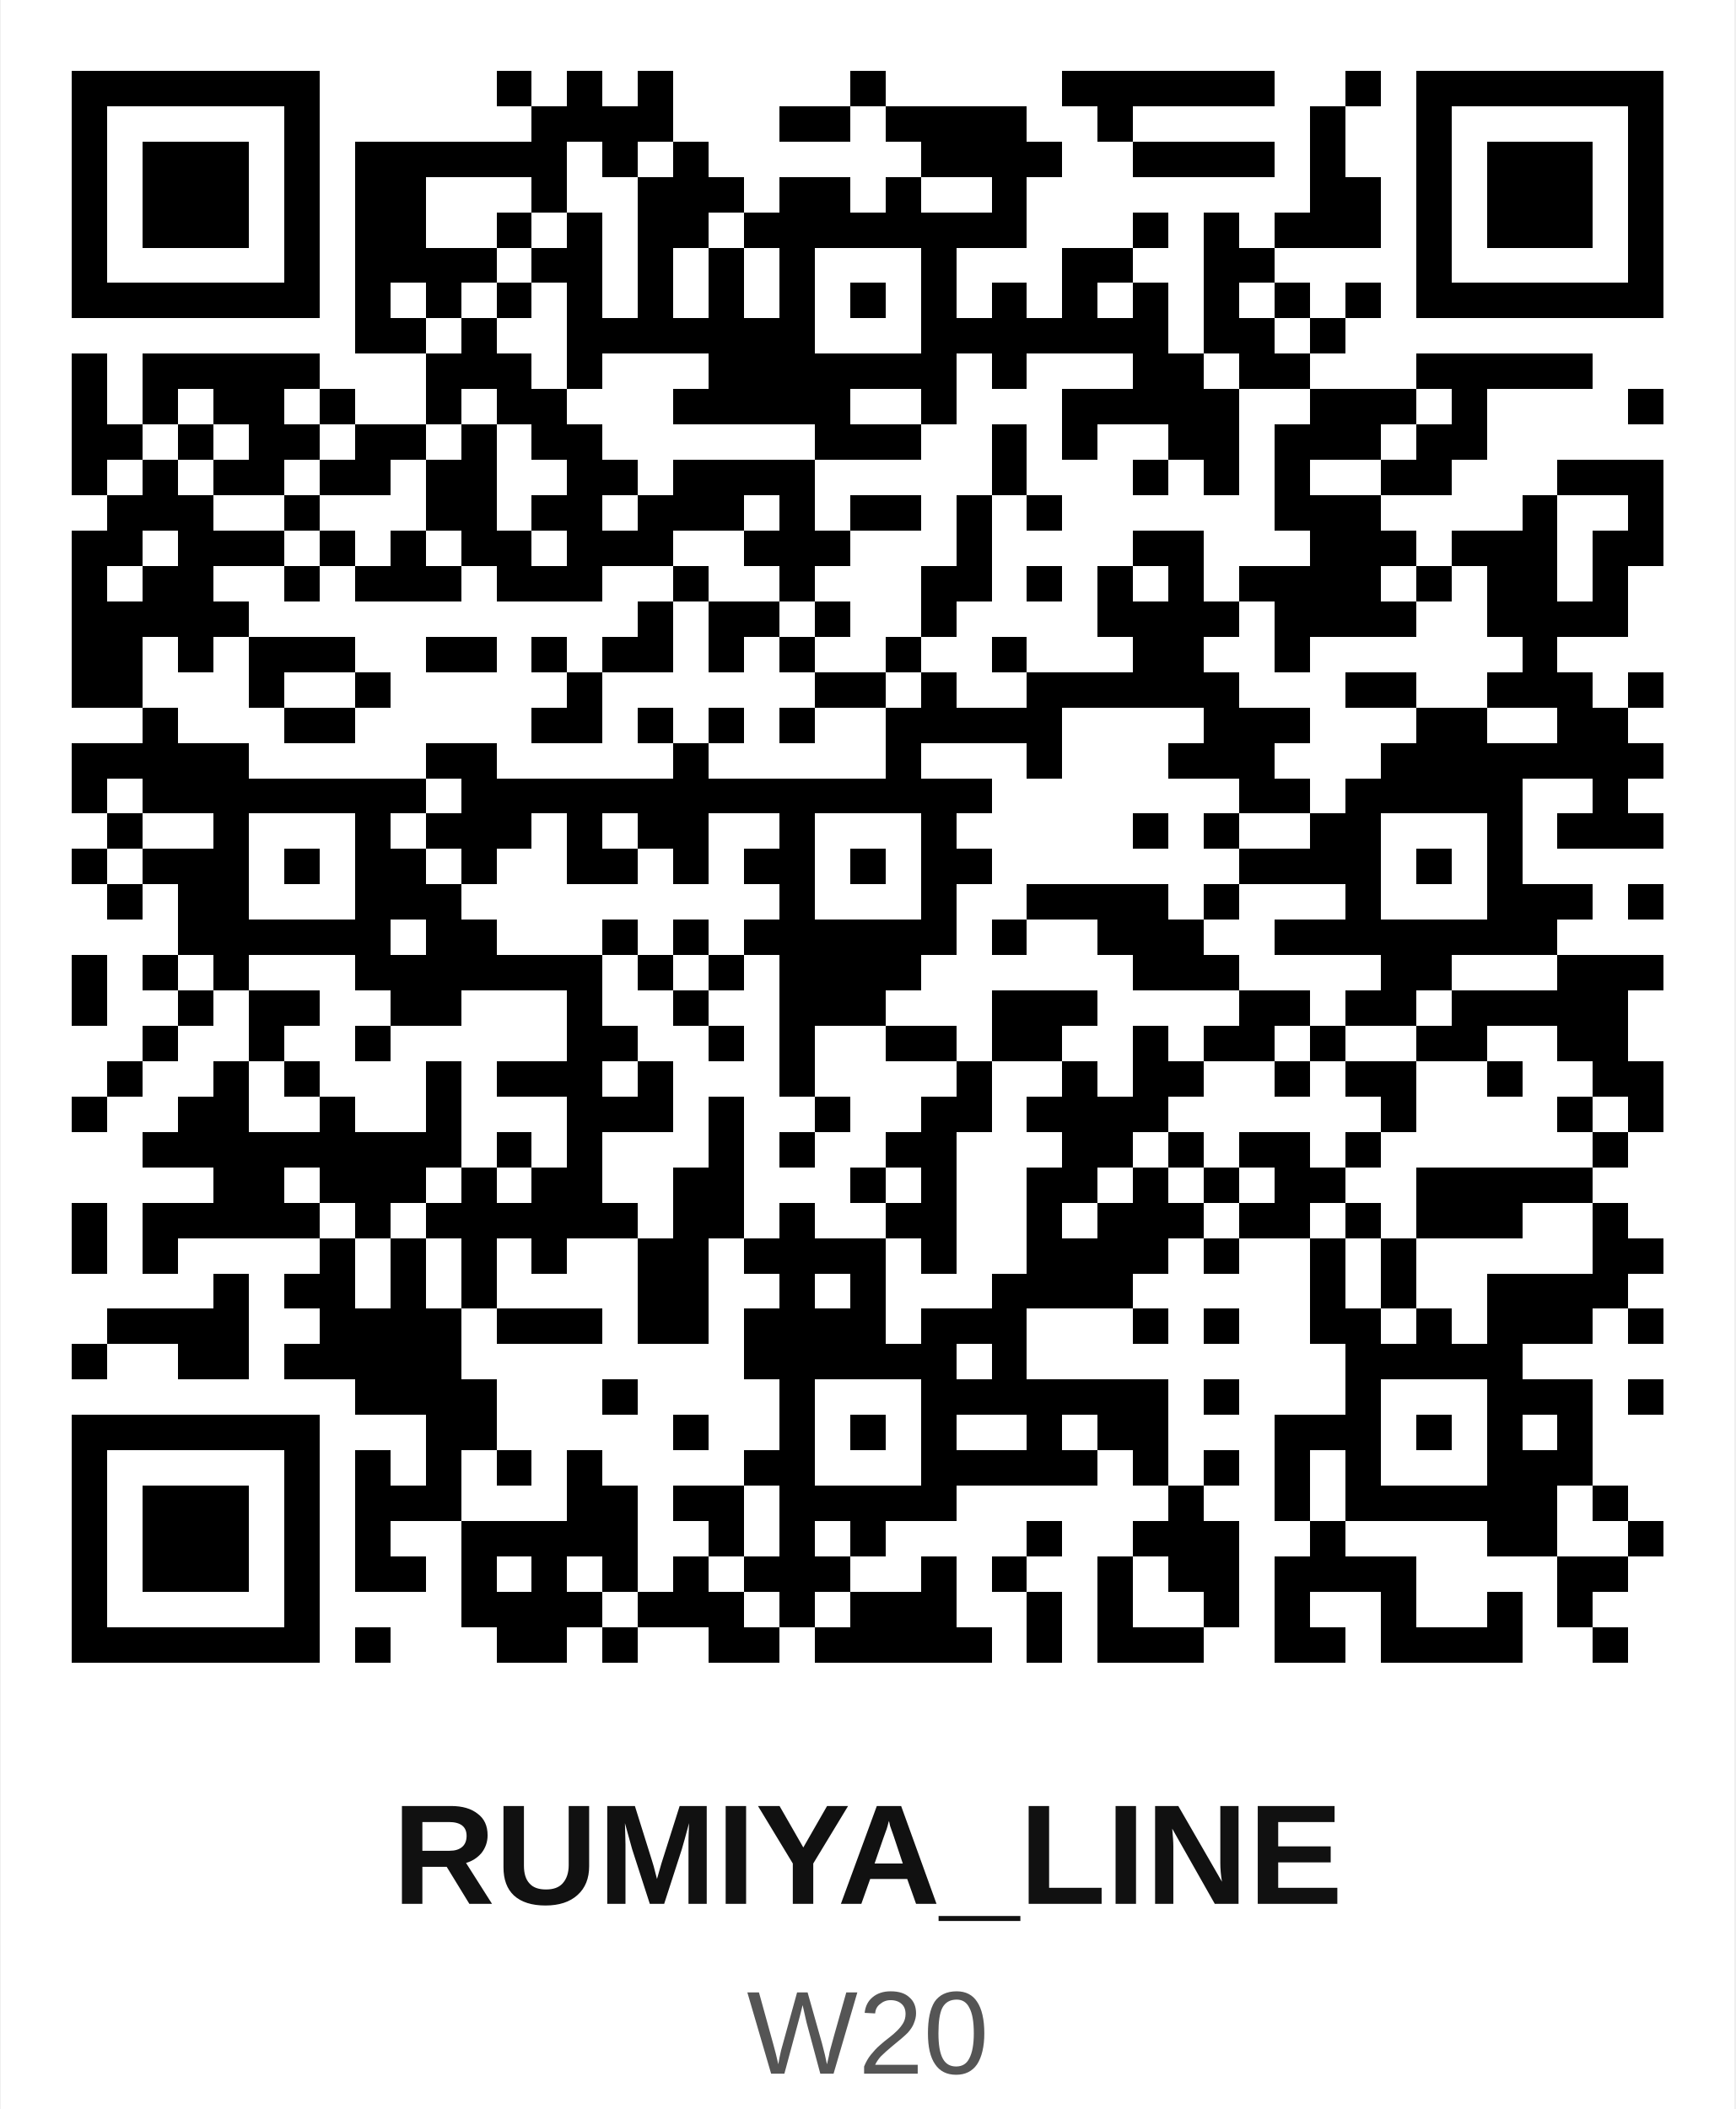
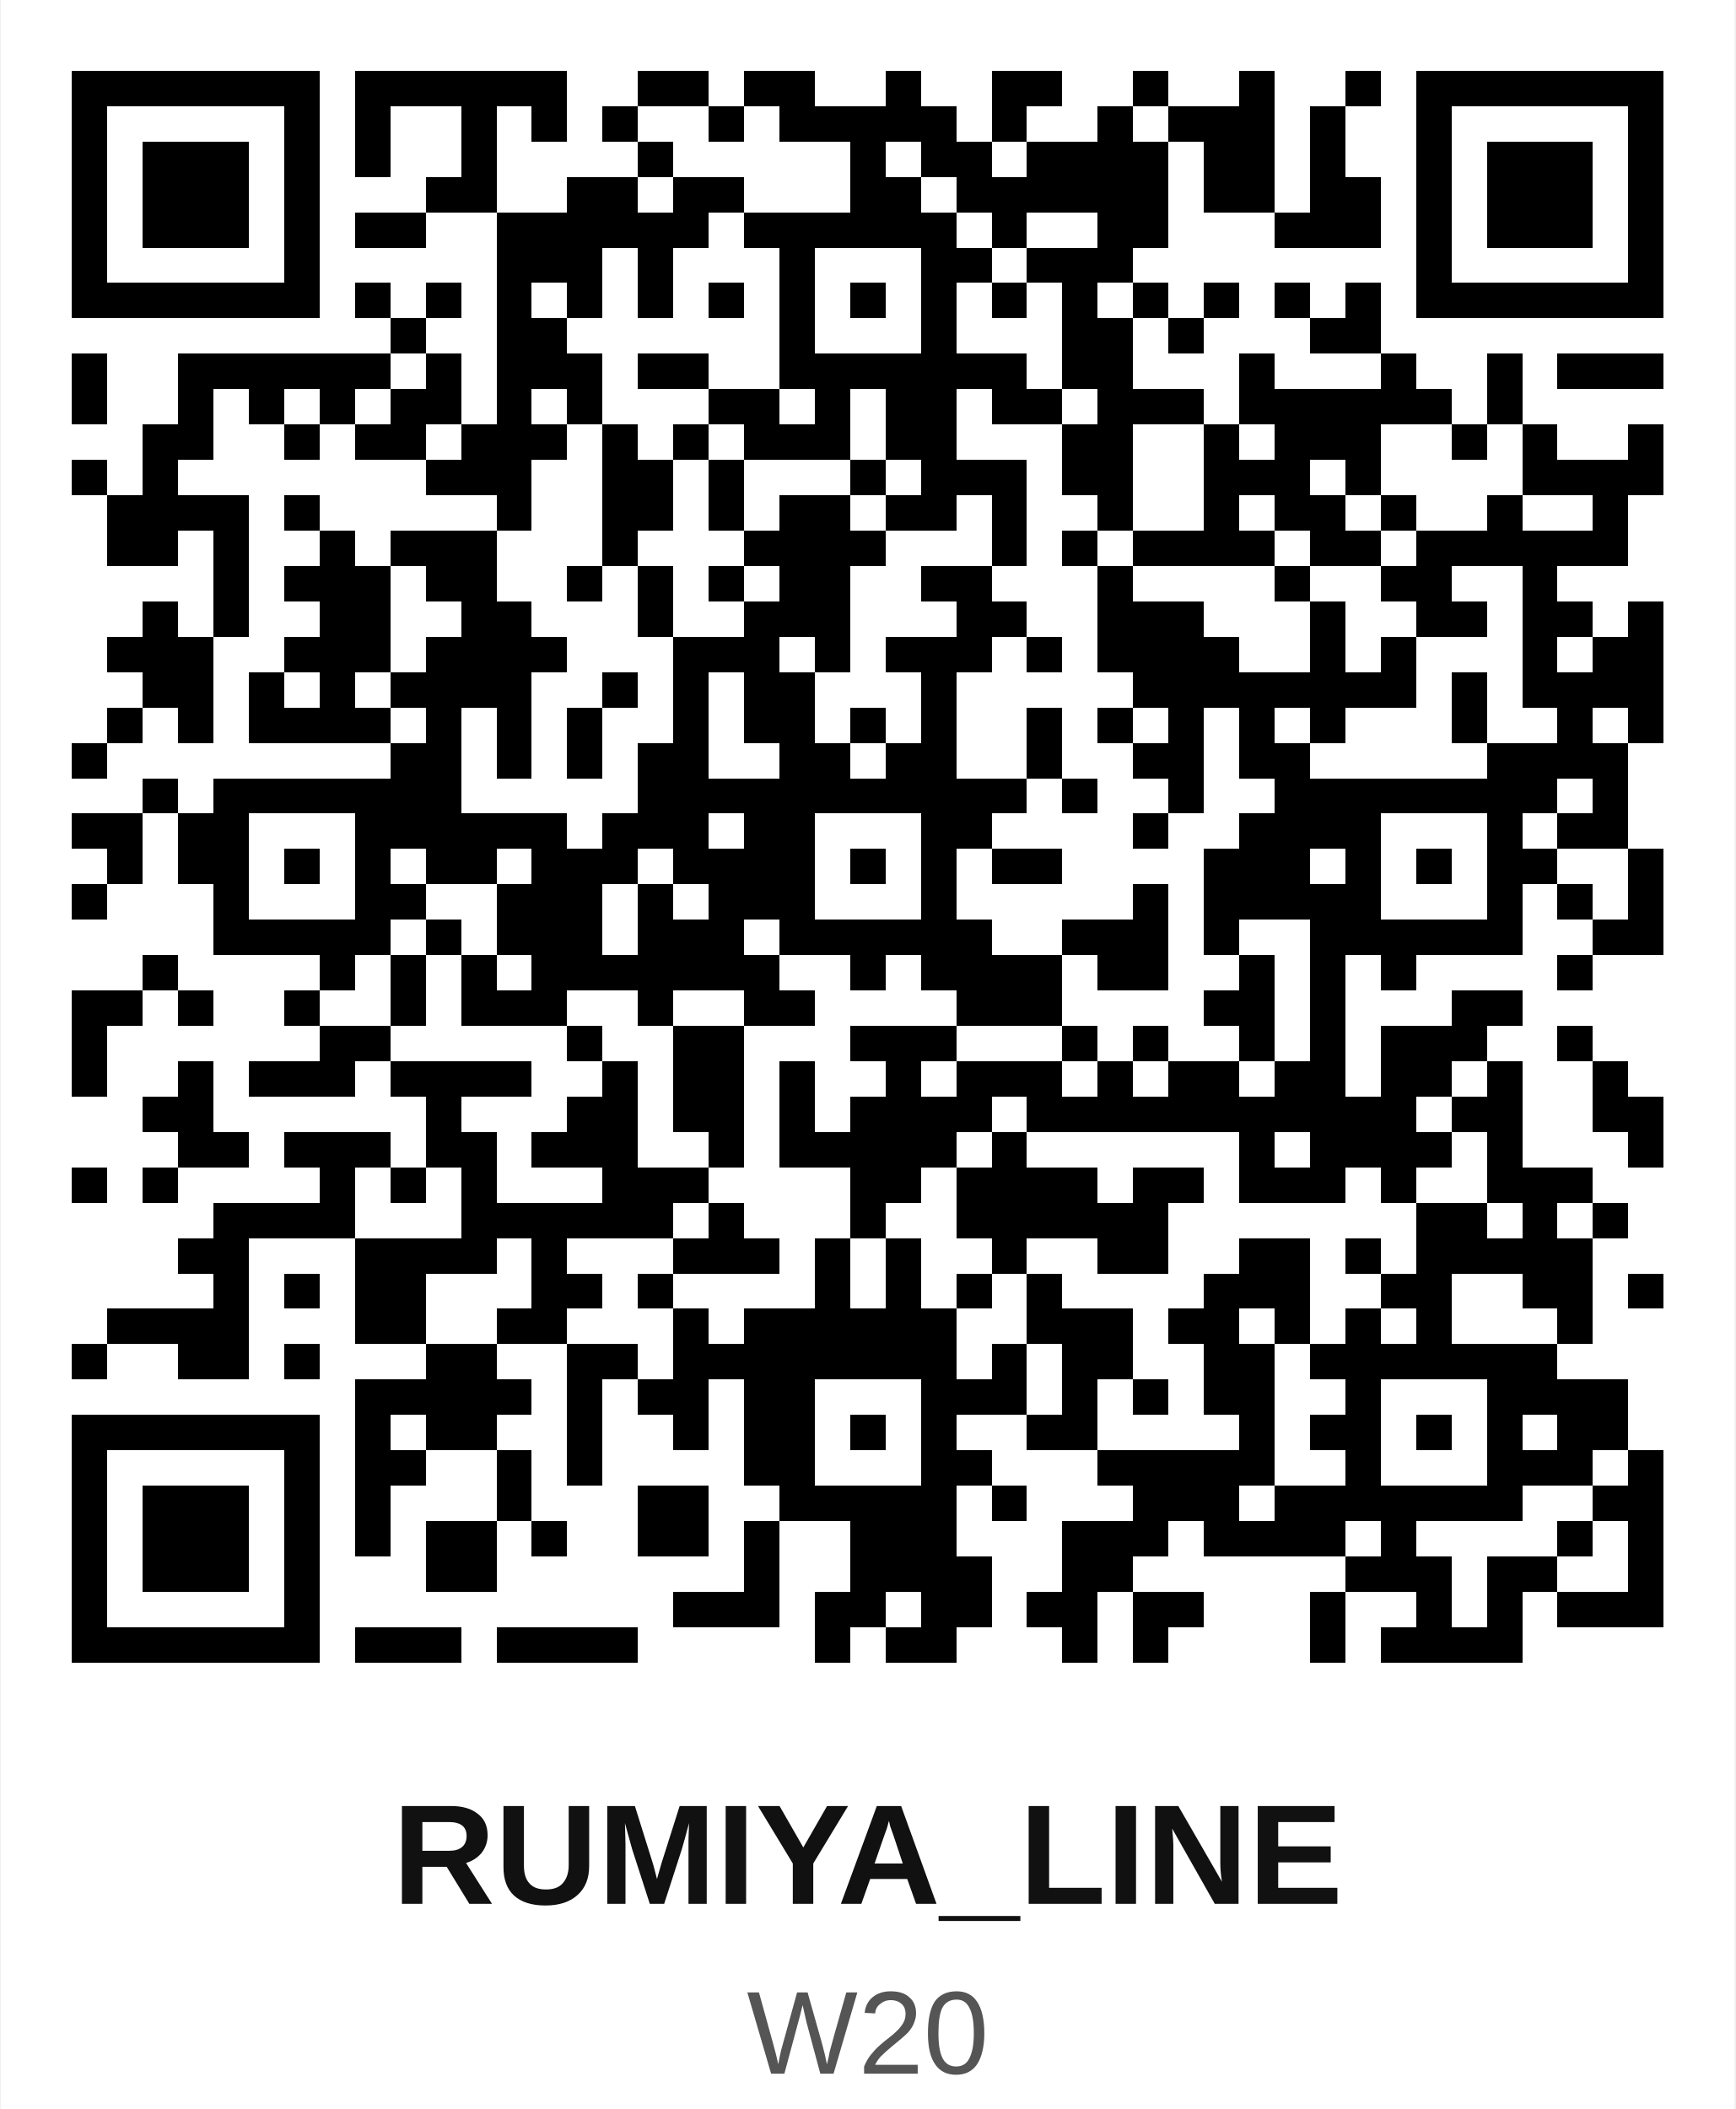
<svg xmlns="http://www.w3.org/2000/svg" width="200" height="243" viewBox="0 0 49.00 59.62" shape-rendering="crispEdges">
  <path fill="#ffffff" d="M0 0h49v49H0z" />
-   <path stroke="#000000" d="M2 2.5h7m5 0h1m1 0h1m1 0h1m5 0h1m5 0h6m2 0h1m1 0h7M2 3.5h1m5 0h1m6 0h4m3 0h2m1 0h4m2 0h1m5 0h1m2 0h1m5 0h1M2 4.5h1m1 0h3m1 0h1m1 0h6m1 0h1m1 0h1m6 0h4m2 0h4m1 0h1m2 0h1m1 0h3m1 0h1M2 5.5h1m1 0h3m1 0h1m1 0h2m3 0h1m2 0h3m1 0h2m1 0h1m2 0h1m8 0h2m1 0h1m1 0h3m1 0h1M2 6.5h1m1 0h3m1 0h1m1 0h2m2 0h1m1 0h1m1 0h2m1 0h8m3 0h1m1 0h1m1 0h3m1 0h1m1 0h3m1 0h1M2 7.5h1m5 0h1m1 0h4m1 0h2m1 0h1m1 0h1m1 0h1m3 0h1m3 0h2m2 0h2m4 0h1m5 0h1M2 8.5h7m1 0h1m1 0h1m1 0h1m1 0h1m1 0h1m1 0h1m1 0h1m1 0h1m1 0h1m1 0h1m1 0h1m1 0h1m1 0h1m1 0h1m1 0h1m1 0h7M10 9.5h2m1 0h1m2 0h7m3 0h7m1 0h2m1 0h1M2 10.5h1m1 0h5m3 0h3m1 0h1m3 0h7m1 0h1m3 0h2m1 0h2m3 0h5M2 11.5h1m1 0h1m1 0h2m1 0h1m2 0h1m1 0h2m3 0h5m2 0h1m3 0h5m2 0h3m1 0h1m4 0h1M2 12.5h2m1 0h1m1 0h2m1 0h2m1 0h1m1 0h2m6 0h3m2 0h1m1 0h1m2 0h2m1 0h3m1 0h2M2 13.5h1m1 0h1m1 0h2m1 0h2m1 0h2m2 0h2m1 0h4m5 0h1m3 0h1m1 0h1m1 0h1m2 0h2m3 0h3M3 14.5h3m2 0h1m3 0h2m1 0h2m1 0h3m1 0h1m1 0h2m1 0h1m1 0h1m6 0h3m4 0h1m2 0h1M2 15.5h2m1 0h3m1 0h1m1 0h1m1 0h2m1 0h3m2 0h3m3 0h1m4 0h2m3 0h3m1 0h3m1 0h2M2 16.5h1m1 0h2m2 0h1m1 0h3m1 0h3m2 0h1m2 0h1m3 0h2m1 0h1m1 0h1m1 0h1m1 0h4m1 0h1m1 0h2m1 0h1M2 17.5h5m11 0h1m1 0h2m1 0h1m2 0h1m4 0h4m1 0h4m2 0h4M2 18.5h2m1 0h1m1 0h3m2 0h2m1 0h1m1 0h2m1 0h1m1 0h1m2 0h1m2 0h1m3 0h2m2 0h1m6 0h1M2 19.5h2m3 0h1m2 0h1m5 0h1m6 0h2m1 0h1m2 0h6m3 0h2m2 0h3m1 0h1M4 20.5h1m3 0h2m5 0h2m1 0h1m1 0h1m1 0h1m2 0h5m4 0h3m3 0h2m2 0h2M2 21.5h5m5 0h2m5 0h1m5 0h1m3 0h1m3 0h3m3 0h8M2 22.5h1m1 0h8m1 0h15m7 0h2m1 0h5m2 0h1M3 23.5h1m2 0h1m3 0h1m1 0h3m1 0h1m1 0h2m2 0h1m3 0h1m5 0h1m1 0h1m2 0h2m3 0h1m1 0h3M2 24.5h1m1 0h3m1 0h1m1 0h2m1 0h1m2 0h2m1 0h1m1 0h2m1 0h1m1 0h2m7 0h4m1 0h1m1 0h1M3 25.5h1m1 0h2m3 0h3m9 0h1m3 0h1m2 0h4m1 0h1m3 0h1m3 0h3m1 0h1M5 26.5h6m1 0h2m3 0h1m1 0h1m1 0h6m1 0h1m2 0h3m2 0h8M2 27.5h1m1 0h1m1 0h1m3 0h7m1 0h1m1 0h1m1 0h4m6 0h3m4 0h2m3 0h3M2 28.5h1m2 0h1m1 0h2m2 0h2m3 0h1m2 0h1m2 0h3m3 0h3m4 0h2m1 0h2m1 0h5M4 29.5h1m2 0h1m2 0h1m5 0h2m2 0h1m1 0h1m2 0h2m1 0h2m2 0h1m1 0h2m1 0h1m2 0h2m2 0h2M3 30.5h1m2 0h1m1 0h1m3 0h1m1 0h3m1 0h1m3 0h1m4 0h1m2 0h1m1 0h2m2 0h1m1 0h2m2 0h1m2 0h2M2 31.5h1m2 0h2m2 0h1m2 0h1m3 0h3m1 0h1m2 0h1m2 0h2m1 0h4m6 0h1m4 0h1m1 0h1M4 32.5h9m1 0h1m1 0h1m3 0h1m1 0h1m2 0h2m3 0h2m1 0h1m1 0h2m1 0h1m6 0h1M6 33.5h2m1 0h3m1 0h1m1 0h2m2 0h2m3 0h1m1 0h1m2 0h2m1 0h1m1 0h1m1 0h2m2 0h5M2 34.5h1m1 0h5m1 0h1m1 0h6m1 0h2m1 0h1m2 0h2m2 0h1m1 0h3m1 0h2m1 0h1m1 0h3m2 0h1M2 35.5h1m1 0h1m4 0h1m1 0h1m1 0h1m1 0h1m2 0h2m1 0h4m1 0h1m2 0h4m1 0h1m2 0h1m1 0h1m5 0h2M6 36.5h1m1 0h2m1 0h1m1 0h1m4 0h2m2 0h1m1 0h1m3 0h4m5 0h1m1 0h1m2 0h4M3 37.5h4m2 0h4m1 0h3m1 0h2m1 0h4m1 0h3m3 0h1m1 0h1m2 0h2m1 0h1m1 0h3m1 0h1M2 38.5h1m2 0h2m1 0h5m8 0h6m1 0h1m9 0h5M10 39.5h4m3 0h1m4 0h1m3 0h7m1 0h1m3 0h1m3 0h3m1 0h1M2 40.5h7m3 0h2m5 0h1m2 0h1m1 0h1m1 0h1m2 0h1m1 0h2m3 0h3m1 0h1m1 0h1m1 0h1M2 41.5h1m5 0h1m1 0h1m1 0h1m1 0h1m1 0h1m4 0h2m3 0h5m1 0h1m1 0h1m1 0h1m1 0h1m3 0h3M2 42.5h1m1 0h3m1 0h1m1 0h3m3 0h2m1 0h2m1 0h5m6 0h1m2 0h1m1 0h6m1 0h1M2 43.5h1m1 0h3m1 0h1m1 0h1m2 0h5m2 0h1m1 0h1m1 0h1m4 0h1m2 0h3m2 0h1m4 0h2m2 0h1M2 44.5h1m1 0h3m1 0h1m1 0h2m1 0h1m1 0h1m1 0h1m1 0h1m1 0h3m2 0h1m1 0h1m2 0h1m1 0h2m1 0h4m4 0h2M2 45.5h1m5 0h1m4 0h4m1 0h3m1 0h1m1 0h3m2 0h1m1 0h1m2 0h1m1 0h1m2 0h1m2 0h1m1 0h1M2 46.5h7m1 0h1m3 0h2m1 0h1m2 0h2m1 0h5m1 0h1m1 0h3m2 0h2m1 0h4m2 0h1" />
+   <path stroke="#000000" d="M2 2.5h7m1 0h6m2 0h2m1 0h2m2 0h1m2 0h2m2 0h1m2 0h1m2 0h1m1 0h7M2 3.5h1m5 0h1m1 0h1m2 0h1m1 0h1m1 0h1m2 0h1m1 0h5m1 0h1m2 0h1m1 0h3m1 0h1m2 0h1m5 0h1M2 4.5h1m1 0h3m1 0h1m1 0h1m2 0h1m4 0h1m5 0h1m1 0h2m1 0h4m1 0h2m1 0h1m2 0h1m1 0h3m1 0h1M2 5.5h1m1 0h3m1 0h1m3 0h2m2 0h2m1 0h2m3 0h2m1 0h6m1 0h2m1 0h2m1 0h1m1 0h3m1 0h1M2 6.5h1m1 0h3m1 0h1m1 0h2m2 0h6m1 0h6m1 0h1m2 0h2m3 0h3m1 0h1m1 0h3m1 0h1M2 7.5h1m5 0h1m5 0h3m1 0h1m3 0h1m3 0h2m1 0h3m8 0h1m5 0h1M2 8.5h7m1 0h1m1 0h1m1 0h1m1 0h1m1 0h1m1 0h1m1 0h1m1 0h1m1 0h1m1 0h1m1 0h1m1 0h1m1 0h1m1 0h1m1 0h1m1 0h7M11 9.5h1m2 0h2m6 0h1m3 0h1m3 0h2m1 0h1m3 0h2M2 10.5h1m2 0h6m1 0h1m1 0h3m1 0h2m2 0h7m1 0h2m3 0h1m3 0h1m2 0h1m1 0h3M2 11.5h1m2 0h1m1 0h1m1 0h1m1 0h2m1 0h1m1 0h1m3 0h2m1 0h1m1 0h2m1 0h2m1 0h3m1 0h6m1 0h1M4 12.5h2m2 0h1m1 0h2m1 0h3m1 0h1m1 0h1m1 0h3m1 0h2m3 0h2m2 0h1m1 0h3m2 0h1m1 0h1m2 0h1M2 13.5h1m1 0h1m7 0h3m2 0h2m1 0h1m3 0h1m1 0h3m1 0h2m2 0h3m1 0h1m4 0h4M3 14.5h4m1 0h1m5 0h1m2 0h2m1 0h1m1 0h2m1 0h2m1 0h1m2 0h1m2 0h1m1 0h2m1 0h1m2 0h1m2 0h1M3 15.5h2m1 0h1m2 0h1m1 0h3m3 0h1m3 0h4m3 0h1m1 0h1m1 0h4m1 0h2m1 0h6M6 16.5h1m1 0h3m1 0h2m2 0h1m1 0h1m1 0h1m1 0h2m2 0h2m3 0h1m4 0h1m2 0h2m2 0h1M4 17.5h1m1 0h1m2 0h2m2 0h2m3 0h1m2 0h3m3 0h2m2 0h3m3 0h1m2 0h2m1 0h2m1 0h1M3 18.5h3m2 0h3m1 0h4m3 0h3m1 0h1m1 0h3m1 0h1m1 0h4m2 0h1m1 0h1m3 0h1m1 0h2M4 19.5h2m1 0h1m1 0h1m1 0h4m2 0h1m1 0h1m1 0h2m3 0h1m5 0h8m1 0h1m1 0h4M3 20.5h1m1 0h1m1 0h4m1 0h1m1 0h1m1 0h1m2 0h1m1 0h2m1 0h1m1 0h1m2 0h1m1 0h1m1 0h1m1 0h1m1 0h1m3 0h1m2 0h1m1 0h1M2 21.5h1m8 0h2m1 0h1m1 0h1m1 0h2m2 0h2m1 0h2m2 0h1m2 0h2m1 0h2m5 0h4M4 22.5h1m1 0h7m5 0h11m1 0h1m2 0h1m2 0h8m1 0h1M2 23.5h2m1 0h2m3 0h6m1 0h3m1 0h2m3 0h2m4 0h1m2 0h4m3 0h1m1 0h2M3 24.5h1m1 0h2m1 0h1m1 0h1m1 0h2m1 0h3m1 0h4m1 0h1m1 0h1m1 0h2m4 0h3m1 0h1m1 0h1m1 0h2m2 0h1M2 25.5h1m3 0h1m3 0h2m2 0h3m1 0h1m1 0h3m3 0h1m5 0h1m1 0h5m3 0h1m1 0h1m1 0h1M6 26.5h5m1 0h1m1 0h3m1 0h3m1 0h6m2 0h3m1 0h1m2 0h6m2 0h2M4 27.5h1m4 0h1m1 0h1m1 0h1m1 0h7m2 0h1m1 0h4m1 0h2m2 0h1m1 0h1m1 0h1m4 0h1M2 28.5h2m1 0h1m2 0h1m2 0h1m1 0h3m2 0h1m2 0h2m4 0h3m4 0h2m1 0h1m3 0h2M2 29.5h1m6 0h2m5 0h1m2 0h2m3 0h3m3 0h1m1 0h1m2 0h1m1 0h1m1 0h3m2 0h1M2 30.5h1m2 0h1m1 0h3m1 0h4m2 0h1m1 0h2m1 0h1m2 0h1m1 0h3m1 0h1m1 0h2m1 0h2m1 0h2m1 0h1m2 0h1M4 31.5h2m6 0h1m3 0h2m1 0h2m1 0h1m1 0h4m1 0h11m1 0h2m2 0h2M5 32.5h2m1 0h3m1 0h2m1 0h3m2 0h1m1 0h5m1 0h1m6 0h1m1 0h4m1 0h1m3 0h1M2 33.5h1m1 0h1m4 0h1m1 0h1m1 0h1m3 0h3m4 0h2m1 0h4m1 0h2m1 0h3m1 0h1m2 0h3M6 34.5h4m3 0h6m1 0h1m3 0h1m2 0h6m7 0h2m1 0h1m1 0h1M5 35.5h2m3 0h4m1 0h1m3 0h3m1 0h1m1 0h1m2 0h1m2 0h2m2 0h2m1 0h1m1 0h5M6 36.5h1m1 0h1m1 0h2m3 0h2m1 0h1m4 0h1m1 0h1m1 0h1m1 0h1m4 0h3m2 0h2m2 0h2m1 0h1M3 37.5h4m3 0h2m2 0h2m3 0h1m1 0h6m2 0h3m1 0h2m1 0h1m1 0h1m1 0h1m3 0h1M2 38.5h1m2 0h2m1 0h1m3 0h2m2 0h2m1 0h8m1 0h1m1 0h2m2 0h2m1 0h7M10 39.5h5m1 0h1m1 0h2m1 0h2m3 0h3m1 0h1m1 0h1m1 0h2m2 0h1m3 0h4M2 40.5h7m1 0h1m1 0h2m2 0h1m2 0h1m1 0h2m1 0h1m1 0h1m2 0h2m4 0h1m1 0h2m1 0h1m1 0h1m1 0h2M2 41.5h1m5 0h1m1 0h2m2 0h1m1 0h1m4 0h2m3 0h2m3 0h5m2 0h1m3 0h3m1 0h1M2 42.5h1m1 0h3m1 0h1m1 0h1m3 0h1m3 0h2m2 0h5m1 0h1m3 0h3m1 0h7m2 0h2M2 43.5h1m1 0h3m1 0h1m1 0h1m1 0h2m1 0h1m2 0h2m1 0h1m2 0h3m3 0h3m1 0h4m1 0h1m4 0h1m1 0h1M2 44.5h1m1 0h3m1 0h1m3 0h2m7 0h1m2 0h4m2 0h2m6 0h3m1 0h2m2 0h1M2 45.5h1m5 0h1m10 0h3m1 0h2m1 0h2m1 0h2m1 0h2m3 0h1m2 0h1m1 0h1m1 0h3M2 46.5h7m1 0h3m1 0h4m5 0h1m1 0h2m3 0h1m1 0h1m4 0h1m1 0h4" />
  <rect x="0" y="49.00" width="49.00" height="10.62" fill="#ffffff" />
  <text x="24.50" y="53.82" text-anchor="middle" font-family="Arial,Helvetica,sans-serif" font-size="4.02" font-weight="bold" fill="#111111">RUMIYA_LINE</text>
  <text x="24.50" y="58.62" text-anchor="middle" font-family="Arial,Helvetica,sans-serif" font-size="3.33" font-weight="normal" fill="#555555">W20</text>
</svg>
